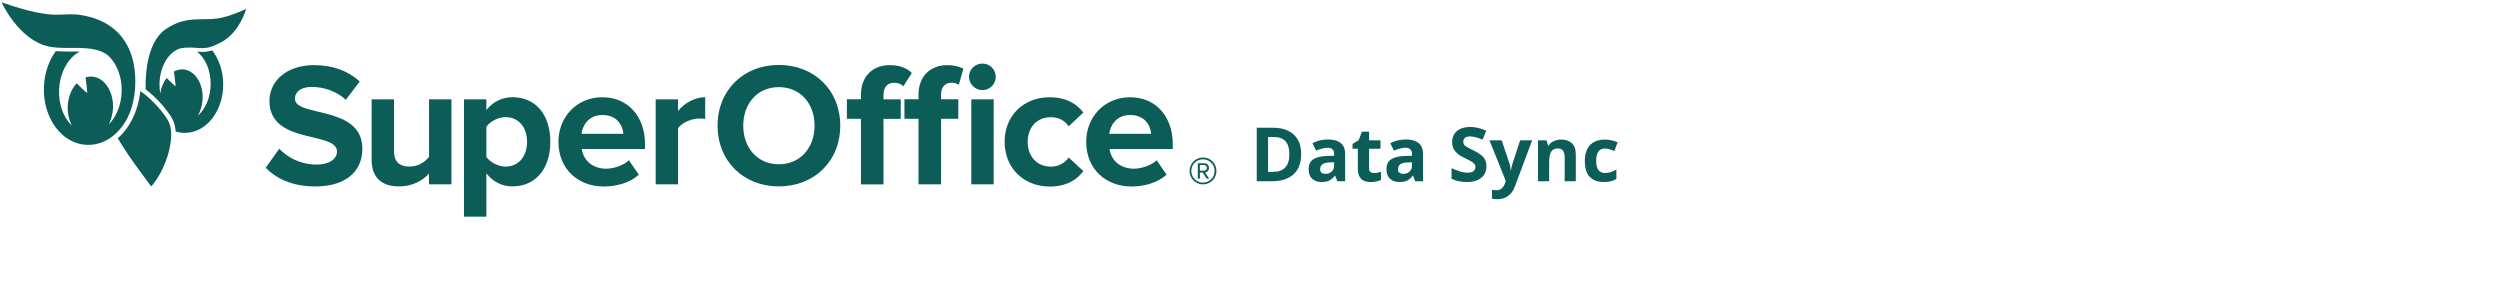
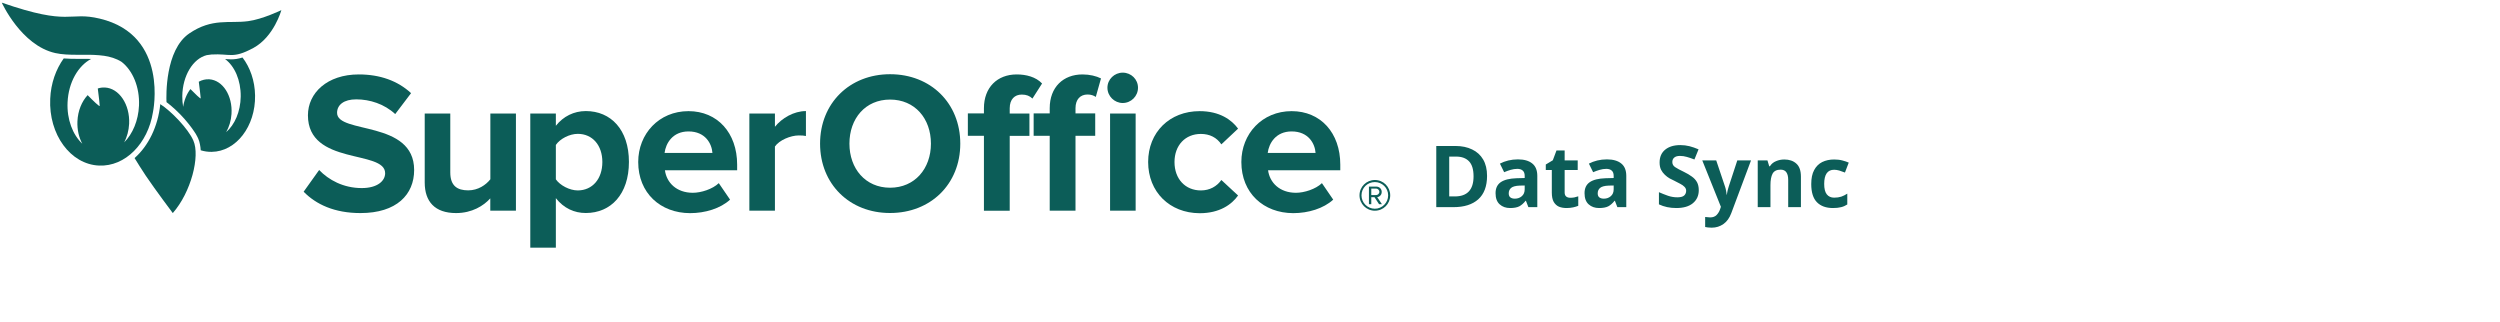
- <svg xmlns="http://www.w3.org/2000/svg" viewBox="0 0 400 45" width="inherit" height="inherit">
+ <svg xmlns="http://www.w3.org/2000/svg" viewBox="0 0 350 45">
  <g fill="#0c5d58" fill-rule="evenodd">
    <path d="M42.51 26.84L44.68 23.8C46 25.18 48.06 26.33 50.65 26.33 52.85 26.33 53.92 25.32 53.92 24.25 53.92 20.93 43.11 23.21 43.11 16.14 43.11 13.01 45.81 10.42 50.23 10.42 53.21 10.42 55.69 11.32 57.55 13.04L55.33 15.97C53.81 14.56 51.78 13.91 49.87 13.91 48.15 13.91 47.19 14.67 47.19 15.8 47.19 18.79 57.98 16.79 57.98 23.8 57.98 27.24 55.53 29.83 50.46 29.83 46.84 29.83 44.25 28.62 42.51 26.84zM68.64 29.49L68.64 27.77C67.71 28.81 66.08 29.83 63.85 29.83 60.86 29.83 59.46 28.2 59.46 25.55L59.46 15.89 63.04 15.89 63.04 24.14C63.04 26.03 64.03 26.65 65.55 26.65 66.93 26.65 68.03 25.89 68.65 25.1L68.65 15.89 72.23 15.89 72.23 29.49 68.64 29.49z" />
    <path fill-rule="nonzero" d="M77.82 27.74L77.82 34.67 74.24 34.67 74.24 15.89 77.82 15.89 77.82 17.61C78.86 16.29 80.35 15.55 82.02 15.55 85.51 15.55 88.05 18.14 88.05 22.67 88.05 27.2 85.52 29.82 82.02 29.82 80.41 29.83 78.92 29.15 77.82 27.74zM84.33 22.68C84.33 20.34 82.95 18.74 80.89 18.74 79.74 18.74 78.41 19.42 77.82 20.29L77.82 25.11C78.41 25.95 79.74 26.66 80.89 26.66 82.95 26.65 84.33 25.04 84.33 22.68zM89.35 22.68C89.35 18.74 92.25 15.56 96.39 15.56 100.44 15.56 103.2 18.6 103.2 23.05L103.2 23.84 93.09 23.84C93.32 25.56 94.7 26.99 97 26.99 98.15 26.99 99.76 26.48 100.63 25.64L102.21 27.95C100.86 29.19 98.72 29.84 96.61 29.84 92.47 29.83 89.35 27.04 89.35 22.68zM96.39 18.4C94.17 18.4 93.21 20.06 93.04 21.41L99.74 21.41C99.65 20.11 98.75 18.4 96.39 18.4z" />
    <path d="M104.91,29.49 L104.91,15.89 L108.49,15.89 L108.49,17.75 C109.45,16.54 111.14,15.55 112.83,15.55 L112.83,19.04 C112.58,18.98 112.24,18.96 111.84,18.96 C110.66,18.96 109.08,19.64 108.49,20.51 L108.49,29.49 L104.91,29.49 Z" />
    <path fill-rule="nonzero" d="M114.81 20.11C114.81 14.45 118.95 10.39 124.61 10.39 130.3 10.39 134.44 14.44 134.44 20.11 134.44 25.77 130.3 29.82 124.61 29.82 118.95 29.83 114.81 25.77 114.81 20.11zM130.33 20.11C130.33 16.59 128.08 13.94 124.61 13.94 121.15 13.94 118.92 16.59 118.92 20.11 118.92 23.6 121.15 26.28 124.61 26.28 128.08 26.28 130.33 23.6 130.33 20.11zM137.75 29.49L137.75 19.01 135.5 19.01 135.5 15.88 137.75 15.88 137.75 15.15C137.75 12.25 139.61 10.42 142.34 10.42 143.64 10.42 145.02 10.76 145.89 11.69L144.54 13.8C144.17 13.43 143.7 13.24 143.05 13.24 142.06 13.24 141.36 13.89 141.36 15.16L141.36 15.89 144.12 15.89 144.12 19.02 141.36 19.02 141.36 29.5 137.75 29.5 137.75 29.49zM146.96 29.49L146.96 19.01 144.71 19.01 144.71 15.88 146.96 15.88 146.96 15.15C146.96 12.19 148.87 10.42 151.55 10.42 152.56 10.42 153.49 10.65 154.14 10.98L153.41 13.57C153.13 13.37 152.73 13.23 152.26 13.23 151.25 13.23 150.57 13.91 150.57 15.15L150.57 15.88 153.33 15.88 153.33 19.01 150.57 19.01 150.57 29.49 146.96 29.49zM155.04 12.28C155.04 11.1 156.03 10.17 157.18 10.17 158.36 10.17 159.32 11.1 159.32 12.28 159.32 13.46 158.36 14.42 157.18 14.42 156.03 14.42 155.04 13.47 155.04 12.28zM155.41 29.49L155.41 15.89 158.99 15.89 158.99 29.49 155.41 29.49z" />
    <path d="M160.74,22.68 C160.74,18.51 163.75,15.56 167.95,15.56 C170.74,15.56 172.43,16.77 173.33,18.01 L170.99,20.21 C170.34,19.25 169.36,18.75 168.12,18.75 C165.95,18.75 164.43,20.33 164.43,22.69 C164.43,25.06 165.95,26.66 168.12,26.66 C169.36,26.66 170.35,26.1 170.99,25.2 L173.33,27.37 C172.43,28.64 170.74,29.85 167.95,29.85 C163.75,29.83 160.74,26.87 160.74,22.68 Z" />
    <path fill-rule="nonzero" d="M173.79 22.68C173.79 18.74 176.69 15.56 180.83 15.56 184.89 15.56 187.64 18.6 187.64 23.05L187.64 23.84 177.53 23.84C177.76 25.56 179.14 26.99 181.44 26.99 182.59 26.99 184.2 26.48 185.07 25.64L186.65 27.95C185.3 29.19 183.16 29.84 181.05 29.84 176.91 29.83 173.79 27.04 173.79 22.68zM180.83 18.4C178.61 18.4 177.65 20.06 177.48 21.41L184.18 21.41C184.09 20.11 183.19 18.4 180.83 18.4zM192.48 29.5C191.29 29.5 190.33 28.53 190.33 27.35 190.33 26.15 191.3 25.2 192.48 25.2 193.68 25.2 194.63 26.16 194.63 27.35 194.63 28.54 193.68 29.5 192.48 29.5zM192.48 25.49C191.44 25.49 190.61 26.31 190.61 27.35 190.61 28.38 191.44 29.22 192.48 29.22 193.51 29.22 194.34 28.38 194.34 27.35 194.34 26.31 193.5 25.49 192.48 25.49zM193.07 28.59L192.43 27.61 191.98 27.61 191.98 28.59 191.65 28.59 191.65 26.12 192.66 26.12C193.08 26.12 193.44 26.41 193.44 26.87 193.44 27.42 192.95 27.6 192.81 27.6L193.47 28.59 193.07 28.59zM192.66 26.4L191.98 26.4 191.98 27.31 192.66 27.31C192.87 27.31 193.11 27.12 193.11 26.86 193.11 26.6 192.87 26.4 192.66 26.4z" />
    <path d="M22.44,14.58 C22.12,17.73 20.76,20.44 18.84,22.13 C19.17,22.67 19.85,23.77 20.43,24.63 C21.79,26.64 24.19,29.83 24.19,29.83 C26.74,26.94 28.04,21.86 27.07,19.68 C26.35,18.01 23.91,15.51 22.44,14.58 Z" />
    <path d="M21.41,15.72 C21.41,15.72 23.73,4.94 13.98,2.61 C9.55,1.55 9.92,3.73 0.25,0.37 C0.25,0.37 2.96,6.37 7.75,7.43 C8.7,7.64 9.75,7.67 10.82,7.67 C10.82,7.67 10.83,7.67 10.83,7.67 C10.84,7.67 10.85,7.67 10.86,7.67 C11.02,7.67 11.19,7.67 11.35,7.67 C11.52,7.67 11.68,7.67 11.85,7.67 C11.86,7.67 11.88,7.67 11.89,7.67 C12.1,7.67 12.31,7.67 12.51,7.67 C12.52,7.67 12.54,7.67 12.55,7.67 C12.97,7.68 13.39,7.69 13.81,7.73 C13.82,7.73 13.83,7.73 13.85,7.73 C14.06,7.75 14.26,7.77 14.46,7.8 C14.46,7.8 14.46,7.8 14.46,7.8 C14.48,7.8 14.5,7.8 14.51,7.8 C15.41,7.93 16.26,8.18 17.02,8.66 C18.57,9.86 19.57,12.17 19.46,14.78 C19.37,16.89 18.57,18.74 17.39,19.93 C17.78,19.18 18.03,18.29 18.08,17.32 C18.2,14.61 16.67,12.34 14.67,12.25 C14.33,12.24 14,12.28 13.69,12.39 C13.83,13.48 13.97,14.67 13.96,14.82 C13.95,14.99 13.04,14.11 12.27,13.32 C11.46,14.19 10.9,15.5 10.84,16.99 C10.79,18.16 11.05,19.25 11.52,20.12 C10.18,18.86 9.35,16.72 9.46,14.33 C9.58,11.55 10.93,9.21 12.76,8.25 C12.47,8.24 12.18,8.24 11.88,8.24 C11.7,8.24 11.53,8.24 11.35,8.24 C11.17,8.24 11,8.24 10.82,8.24 C10.22,8.24 9.57,8.23 8.92,8.18 C7.83,9.7 7.12,11.66 7.03,13.83 C6.8,18.82 9.86,23.01 13.87,23.18 C17.54,23.34 20.71,20.09 21.41,15.72 Z" />
    <path d="M28.94,7.72 C29.15,7.68 29.37,7.65 29.61,7.63 C32.22,7.47 32.55,8.29 35.46,6.72 C38.37,5.15 39.39,1.42 39.39,1.42 C39.39,1.42 36.74,2.7 34.75,2.96 C32.08,3.32 29.72,2.49 26.5,4.68 C23.09,7 23.27,13.48 23.31,14.3 C24.08,14.87 25,15.72 25.81,16.63 C25.83,16.65 25.84,16.67 25.86,16.69 C25.94,16.77 26.01,16.86 26.08,16.95 C26.11,16.99 26.15,17.03 26.18,17.07 C26.24,17.14 26.3,17.22 26.37,17.3 C26.41,17.35 26.45,17.4 26.49,17.45 C26.54,17.52 26.6,17.59 26.65,17.66 C26.69,17.72 26.74,17.77 26.78,17.83 C26.83,17.89 26.87,17.96 26.92,18.02 C26.96,18.08 27.01,18.14 27.05,18.21 C27.09,18.27 27.13,18.33 27.17,18.38 C27.21,18.45 27.26,18.51 27.3,18.58 C27.33,18.63 27.37,18.68 27.4,18.73 C27.44,18.8 27.48,18.88 27.52,18.95 C27.54,18.99 27.57,19.03 27.59,19.07 C27.65,19.18 27.7,19.29 27.75,19.4 C27.8,19.52 27.85,19.65 27.89,19.78 C27.9,19.82 27.91,19.86 27.92,19.9 C27.95,20 27.97,20.09 27.99,20.19 C28.05,20.46 28.08,20.74 28.1,21.04 C28.59,21.19 29.11,21.27 29.64,21.26 C33.06,21.22 35.78,17.68 35.71,13.37 C35.68,11.3 35.01,9.43 33.95,8.05 C33.33,8.25 32.83,8.31 32.35,8.31 C32.07,8.31 31.79,8.29 31.51,8.27 C32.84,9.24 33.73,11.23 33.7,13.52 C33.67,15.64 32.85,17.48 31.66,18.5 C32.07,17.79 32.35,16.91 32.41,15.96 C32.58,13.4 31.19,11.23 29.3,11.1 C28.78,11.07 28.29,11.19 27.83,11.44 C27.94,12.33 28.1,13.62 28.1,13.76 C28.09,13.9 27.26,13.08 26.66,12.47 C26.15,13.13 25.79,13.99 25.64,14.96 C25.56,14.48 25.51,13.98 25.52,13.46 C25.56,10.57 27.03,8.21 28.94,7.72 Z" />
    <path display="none" d="M21.394,15.728 C21.394,15.728 23.714,4.933 13.959,2.606 C9.526,1.544 9.897,3.724 0.218,0.36 C0.218,0.36 2.93,6.37 7.728,7.432 C8.678,7.64 9.729,7.666 10.801,7.666 L10.816,7.666 L10.846,7.666 C11.009,7.666 11.171,7.666 11.339,7.666 C11.507,7.666 11.669,7.666 11.837,7.666 L11.882,7.666 C12.091,7.666 12.299,7.666 12.507,7.671 C12.522,7.671 12.537,7.671 12.553,7.671 C12.974,7.676 13.396,7.696 13.807,7.727 C13.817,7.727 13.832,7.727 13.843,7.732 C14.051,7.752 14.254,7.773 14.457,7.798 C14.457,7.798 14.462,7.798 14.462,7.798 L14.462,7.803 C14.482,7.803 14.498,7.803 14.518,7.803 C15.422,7.935 16.275,8.189 17.032,8.667 C18.591,9.866 19.586,12.177 19.474,14.788 C19.418,16.018 19.129,17.156 18.662,18.131 C18.723,17.75 18.758,17.354 18.758,16.958 C18.758,15.5 18.332,14.118 17.565,13.076 C16.752,11.974 15.655,11.369 14.477,11.369 C13.299,11.369 12.202,11.974 11.39,13.076 C10.618,14.123 10.196,15.5 10.196,16.958 C10.196,17.552 10.268,18.131 10.405,18.68 C9.75,17.481 9.389,15.972 9.46,14.352 C9.582,11.562 10.933,9.226 12.761,8.265 C12.471,8.26 12.177,8.255 11.877,8.255 C11.7,8.255 11.527,8.255 11.349,8.255 C11.171,8.255 10.999,8.255 10.821,8.255 C10.222,8.255 9.572,8.245 8.917,8.194 C7.825,9.713 7.119,11.679 7.018,13.854 C6.789,18.858 9.851,23.044 13.863,23.211 C17.514,23.364 20.693,20.102 21.394,15.728 Z M18.078,17.329 C18.037,18.299 17.788,19.193 17.397,19.94 C16.493,20.859 15.361,21.388 14.157,21.332 C13.167,21.291 12.258,20.859 11.512,20.153 C11.039,19.284 10.78,18.187 10.831,17.008 C10.897,15.515 11.446,14.194 12.263,13.33 C13.04,14.118 13.949,15.002 13.954,14.829 C13.959,14.672 13.822,13.483 13.685,12.391 C14,12.289 14.33,12.238 14.665,12.253 C16.666,12.34 18.195,14.611 18.078,17.329 Z" fill-rule="nonzero" />
    <path display="none" d="M28.925,7.717 C29.138,7.676 29.356,7.646 29.595,7.63 C29.686,7.625 29.773,7.62 29.859,7.615 C31.403,7.554 32.114,7.834 33.195,7.62 C33.779,7.508 34.465,7.249 35.45,6.716 C38.365,5.141 39.38,1.412 39.38,1.412 C39.38,1.412 36.73,2.692 34.734,2.956 C32.068,3.317 29.696,2.484 26.477,4.679 C23.07,7.005 23.252,13.498 23.288,14.321 C23.577,14.539 23.892,14.793 24.207,15.078 C25.609,16.323 27.137,18.096 27.721,19.406 C27.772,19.518 27.812,19.635 27.853,19.757 C27.975,20.143 28.051,20.575 28.082,21.052 C28.574,21.205 29.092,21.281 29.625,21.276 C33.048,21.23 35.77,17.694 35.704,13.376 C35.673,11.303 35.003,9.434 33.937,8.047 C33.83,8.082 33.728,8.108 33.627,8.138 C33.145,8.265 32.738,8.306 32.342,8.306 C32.058,8.306 31.784,8.286 31.499,8.265 C32.83,9.236 33.723,11.232 33.693,13.523 C33.678,14.783 33.383,15.942 32.896,16.892 C32.982,16.551 33.033,16.201 33.063,15.835 C33.073,15.677 33.084,15.515 33.084,15.352 C33.084,12.512 31.261,10.201 29.021,10.201 C27.64,10.201 26.416,11.08 25.68,12.426 C25.852,10.922 26.431,9.612 27.254,8.743 C27.736,8.23 28.31,7.874 28.925,7.717 M26.639,12.451 C27.239,13.061 28.071,13.889 28.077,13.747 C28.082,13.605 27.924,12.309 27.812,11.425 C28.27,11.176 28.767,11.054 29.285,11.09 C31.174,11.217 32.566,13.391 32.398,15.957 C32.357,16.536 32.246,17.08 32.068,17.583 C31.367,18.421 30.463,18.919 29.488,18.914 C27.62,18.898 26.076,17.019 25.705,14.509 C25.888,13.716 26.213,13.01 26.639,12.451" fill-rule="nonzero" />
  </g>
  <g fill="#0c5d58">
    <text x="200" y="29" font-weight="700" font-family="Barlow, sans-serif">
        Data Sync
      </text>
  </g>
</svg>
